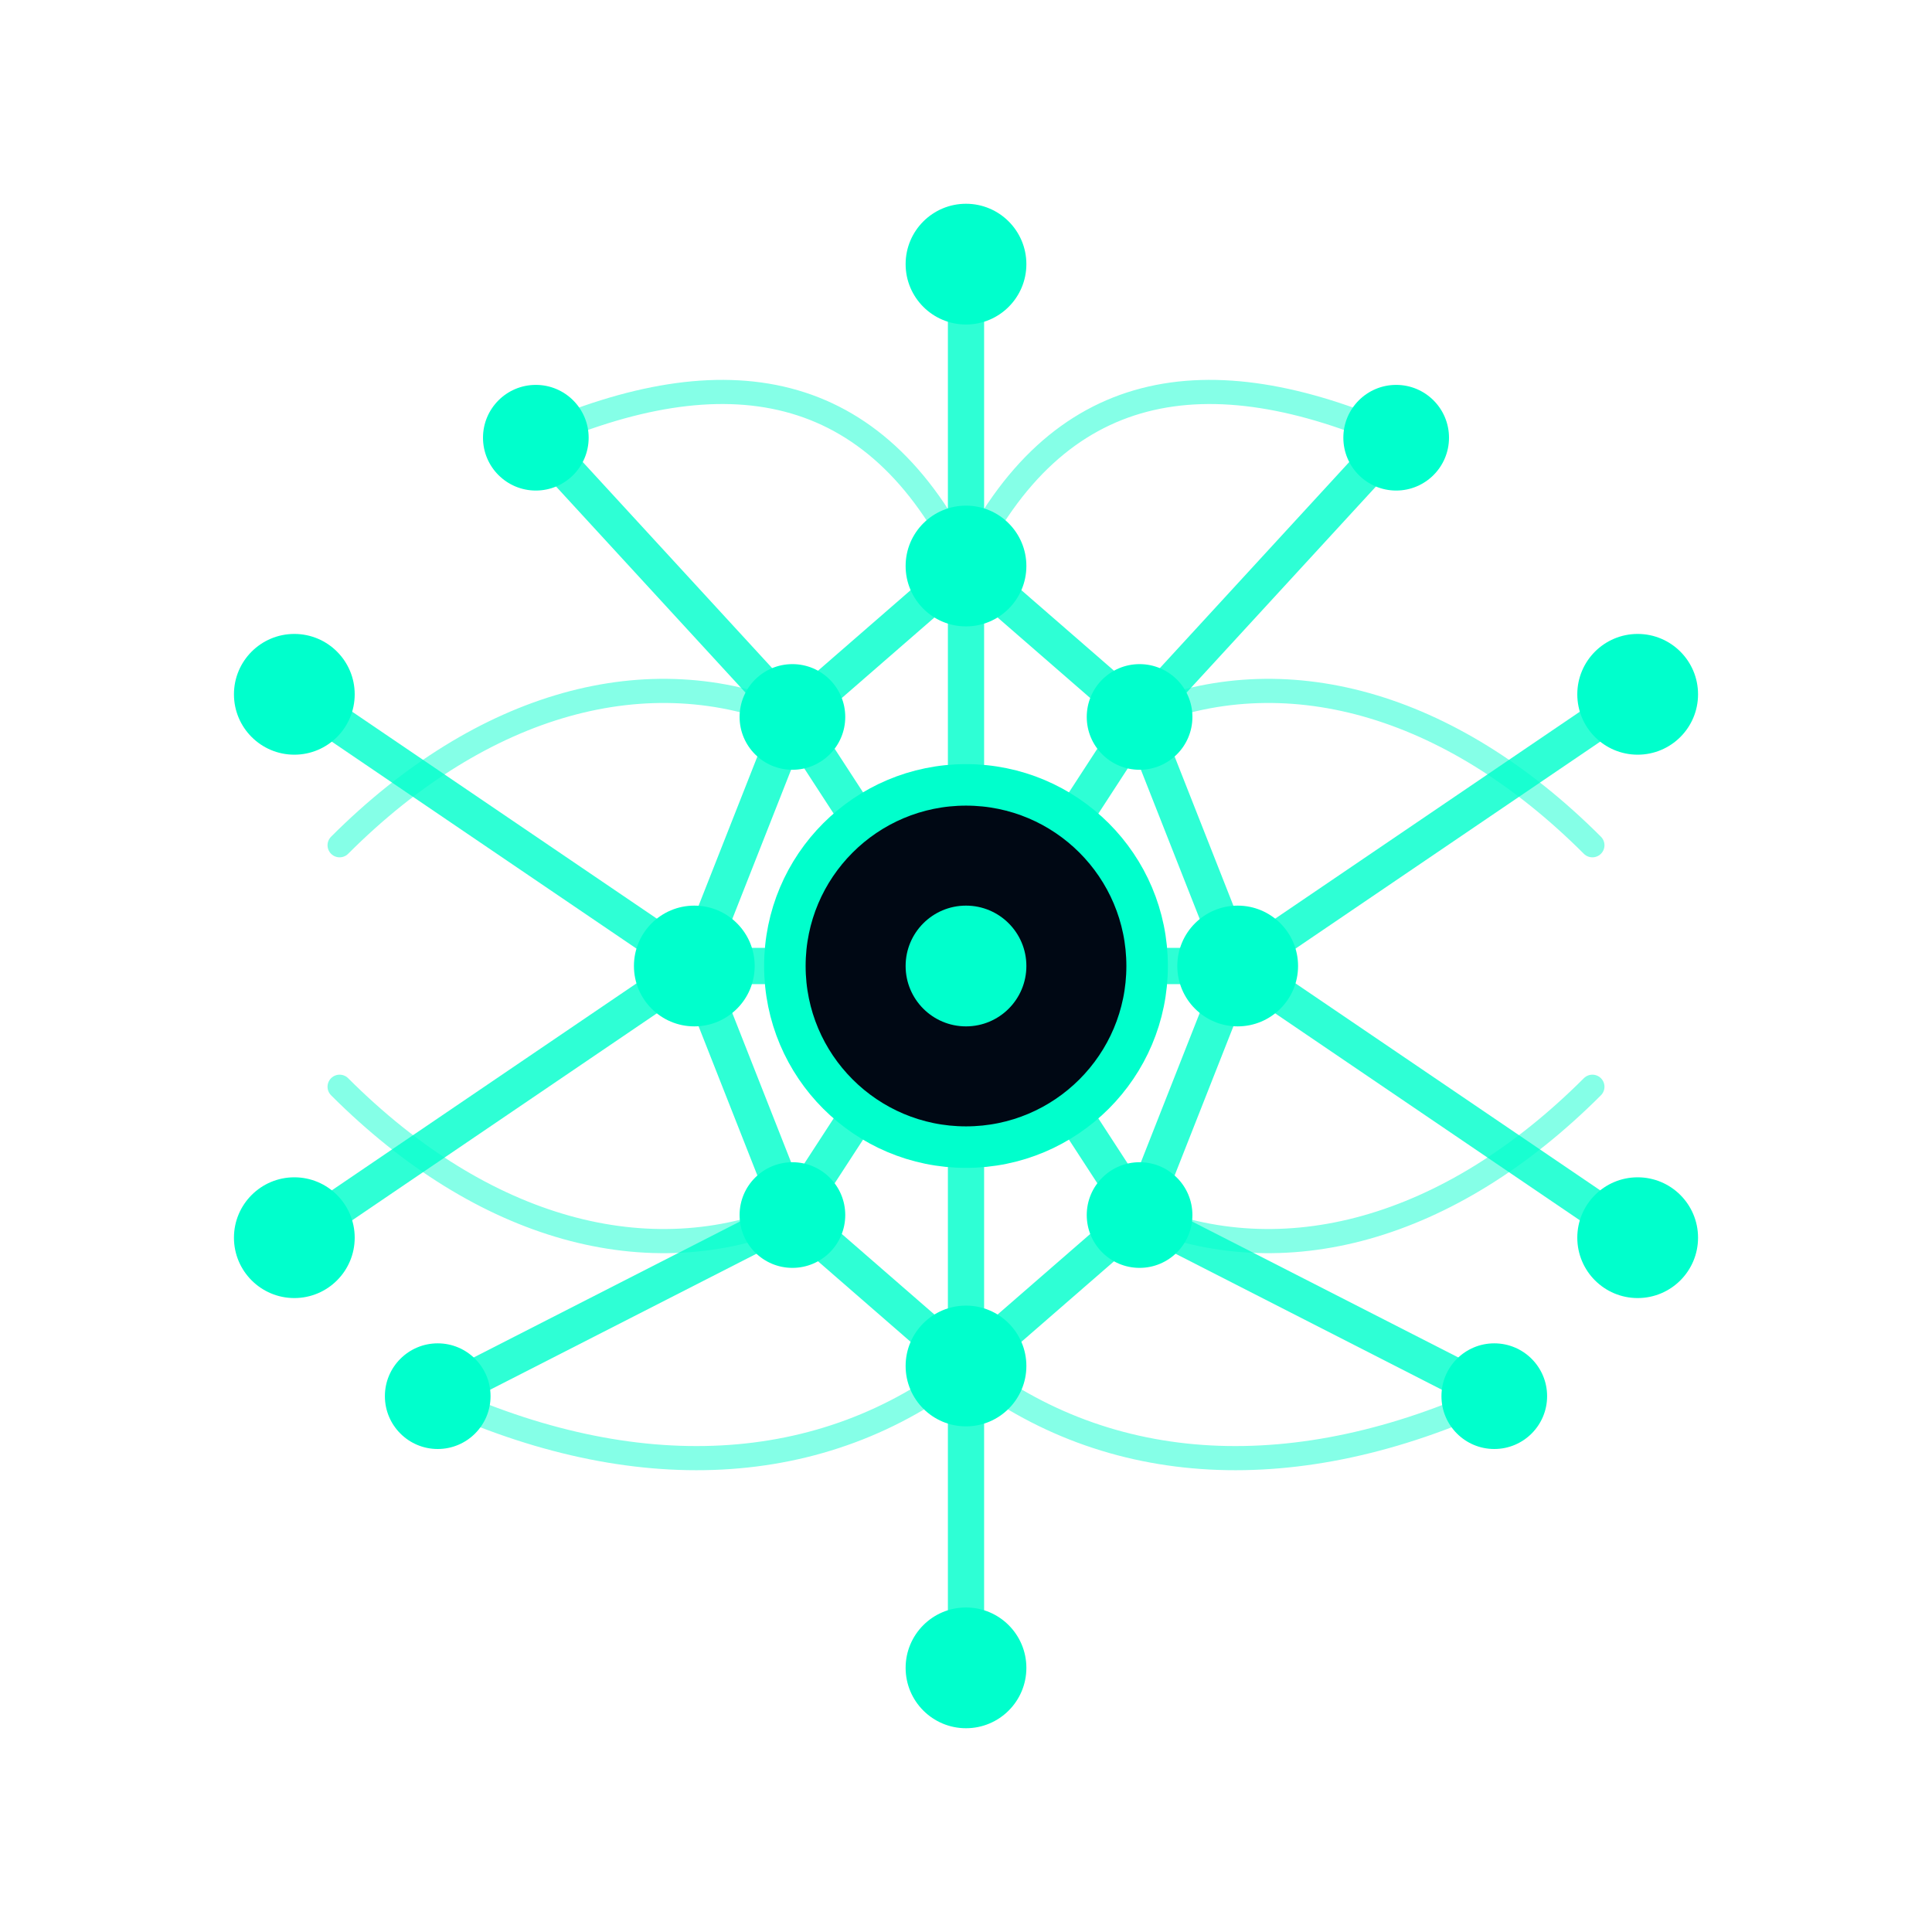
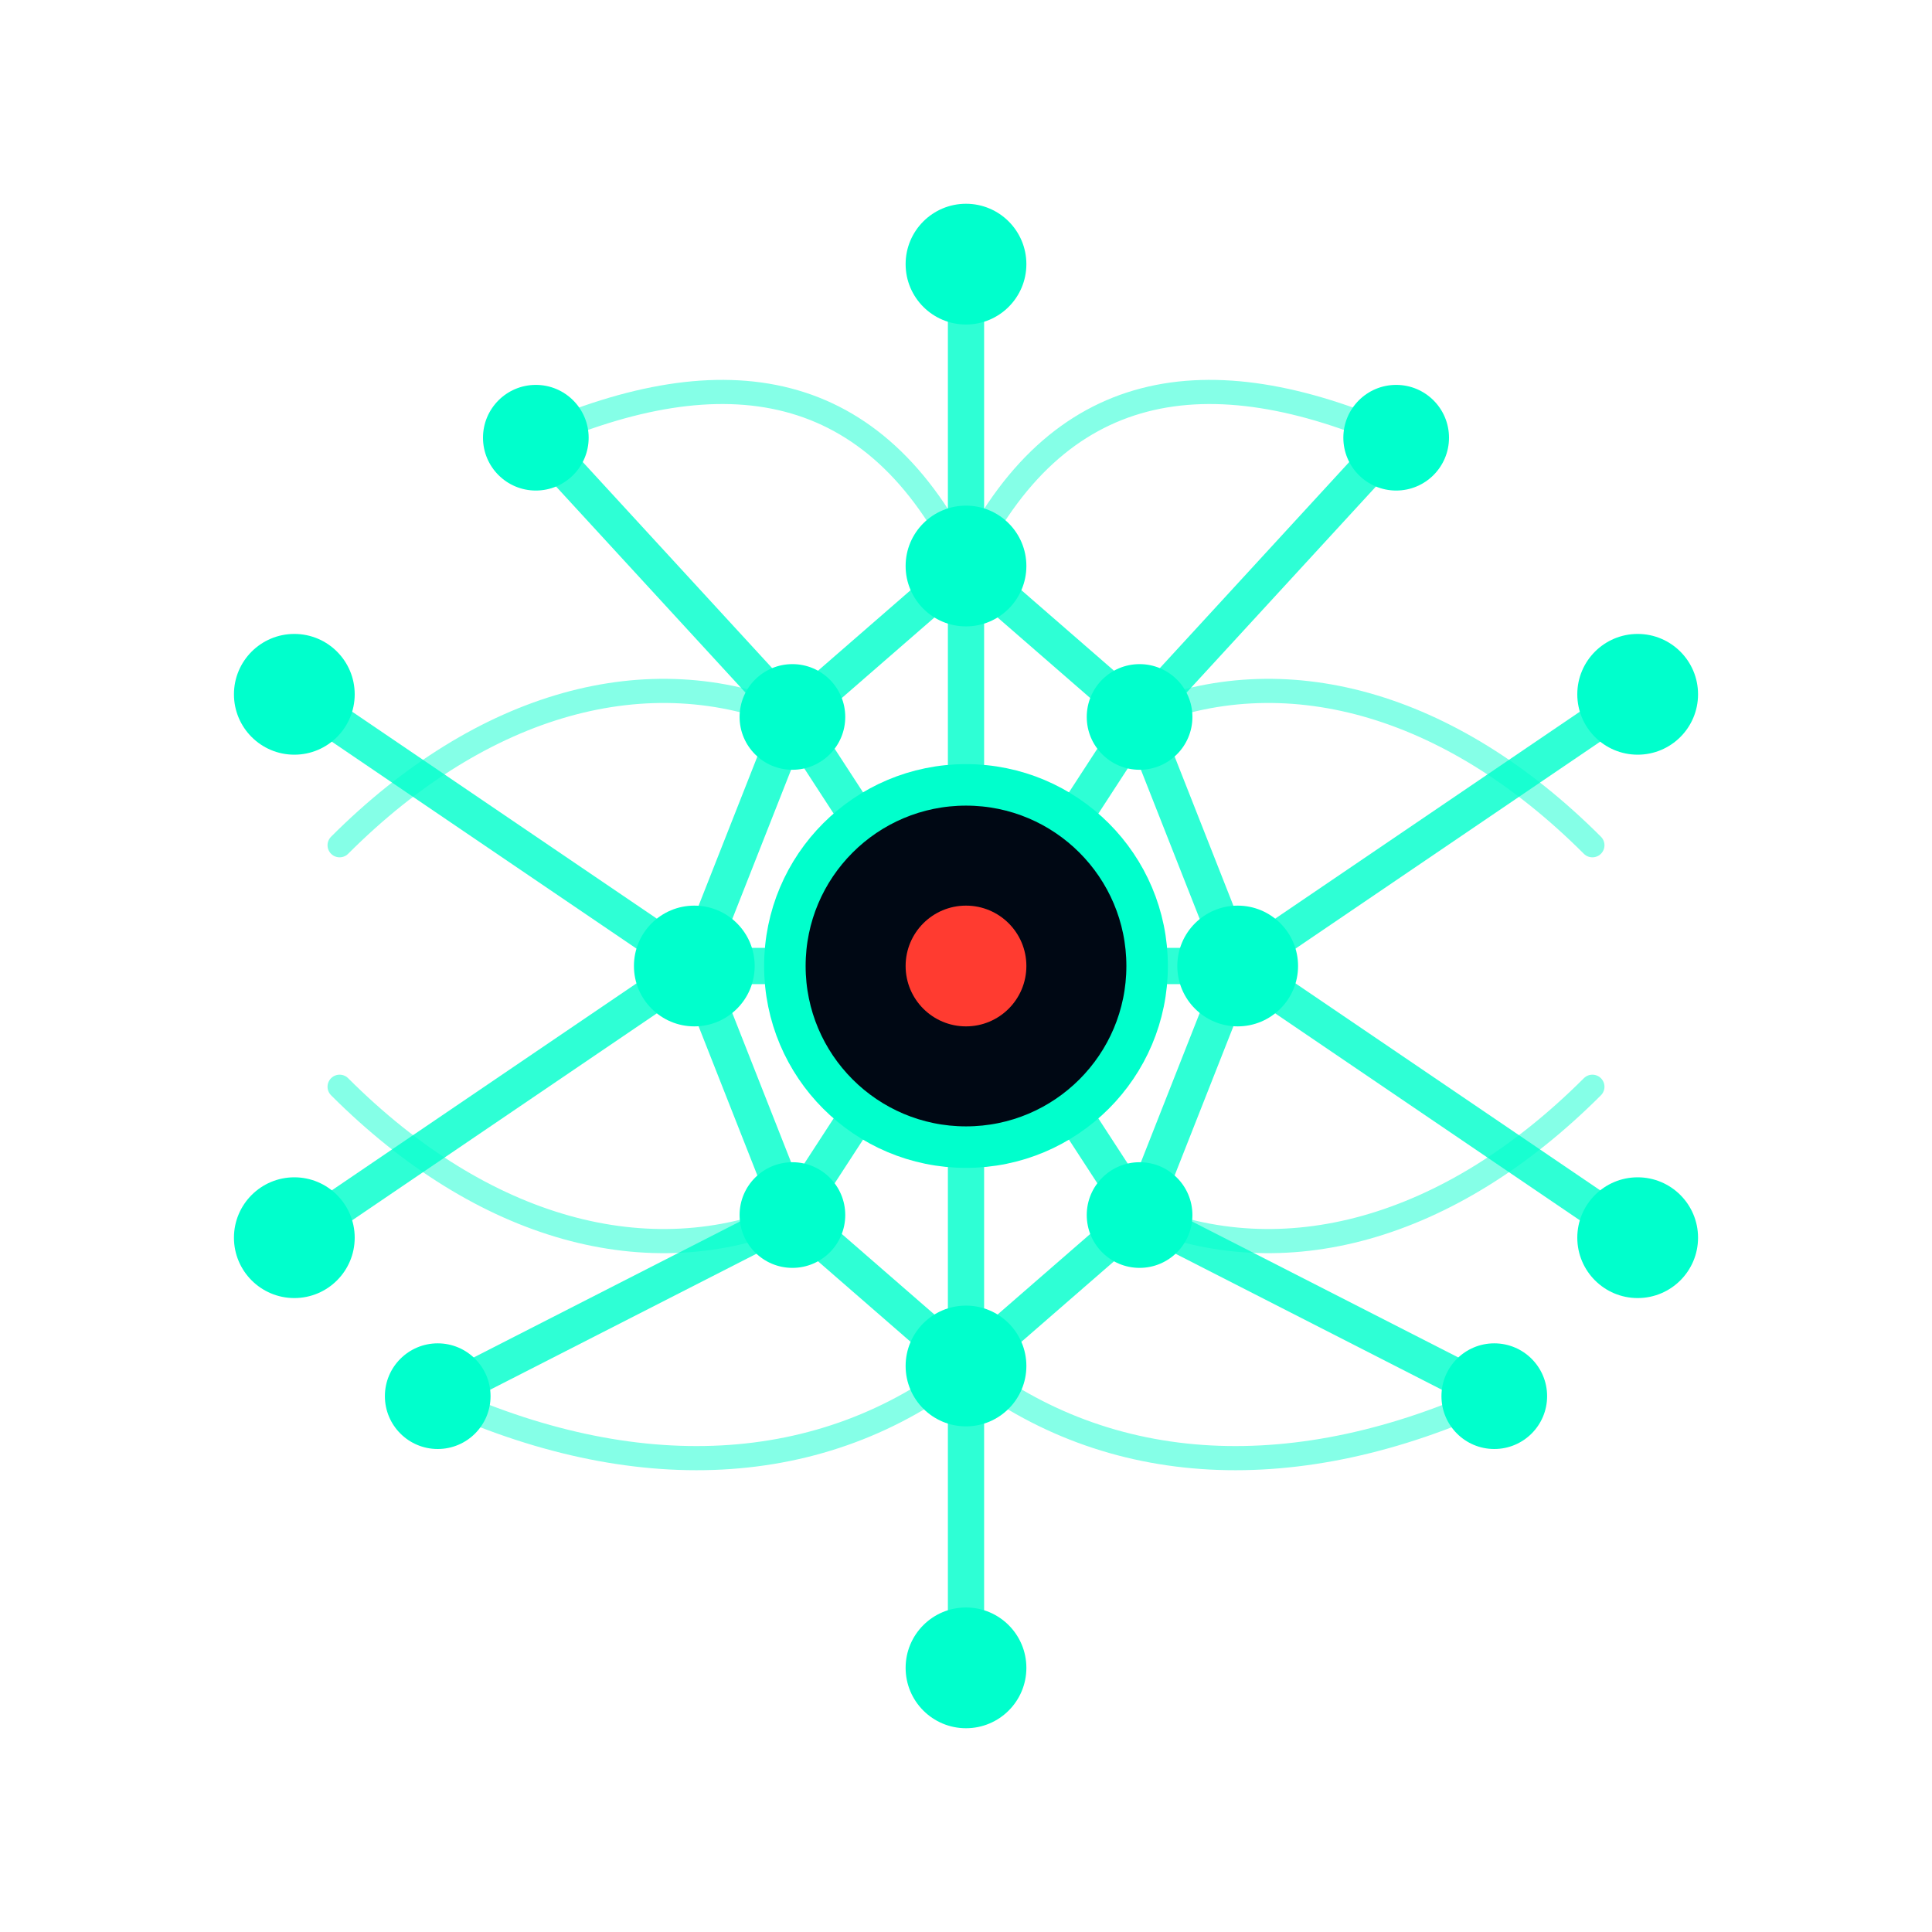
<svg xmlns="http://www.w3.org/2000/svg" viewBox="0 0 256 256" role="img" aria-labelledby="title desc">
  <defs>
    <style>
      .link {
        fill: none;
        stroke: #00FFCC;
        stroke-width: 4.8;
        stroke-linecap: round;
        stroke-linejoin: round;
        opacity: .82;
      }
      .soft-link {
        fill: none;
        stroke: #00FFCC;
        stroke-width: 3.2;
        stroke-linecap: round;
        stroke-linejoin: round;
        opacity: .48;
      }
      .node {
        fill: #00FFCC;
+       }
+       .accent {
+         fill: #FF3B30;
      }
      .core-ring {
        fill: #000814;
        stroke: #00FFCC;
        stroke-width: 5.5;
      }
      .core-link {
        fill: none;
        stroke: #00FFCC;
        stroke-width: 4.2;
        stroke-linecap: round;
        opacity: .72;
      }
    </style>
  </defs>
  <g class="soft-link">
    <path d="M71 58C96 47 116 50 128 75C140 50 160 47 185 58" />
    <path d="M58 185C84 197 109 196 128 181C147 196 172 197 198 185" />
    <path d="M45 112C64 93 86 87 105 95" />
    <path d="M211 112C192 93 170 87 151 95" />
    <path d="M45 144C64 163 86 169 105 161" />
    <path d="M211 144C192 163 170 169 151 161" />
  </g>
  <g class="link">
    <path d="M128 75L105 95L92 128L105 161L128 181L151 161L164 128L151 95Z" />
    <path d="M128 75L128 105M105 95L118 115M151 95L138 115" />
    <path d="M92 128L112 128M164 128L144 128" />
    <path d="M105 161L118 141M151 161L138 141M128 181L128 151" />
    <path d="M71 58L105 95M185 58L151 95" />
    <path d="M39 92L92 128M217 92L164 128" />
    <path d="M39 164L92 128M217 164L164 128" />
    <path d="M58 185L105 161M198 185L151 161" />
    <path d="M128 35L128 75M128 221L128 181" />
  </g>
  <g class="core-link">
    <path d="M128 105L112 128L128 151L144 128Z" />
    <path d="M118 115L138 141M138 115L118 141" />
  </g>
  <circle class="node" cx="128" cy="35" r="8" />
  <circle class="node" cx="128" cy="221" r="8" />
  <circle class="node" cx="39" cy="92" r="8" />
  <circle class="node" cx="217" cy="92" r="8" />
  <circle class="node" cx="39" cy="164" r="8" />
  <circle class="node" cx="217" cy="164" r="8" />
  <circle class="node" cx="71" cy="58" r="7" />
  <circle class="node" cx="185" cy="58" r="7" />
  <circle class="node" cx="58" cy="185" r="7" />
  <circle class="node" cx="198" cy="185" r="7" />
  <circle class="node" cx="128" cy="75" r="8" />
  <circle class="node" cx="105" cy="95" r="7" />
  <circle class="node" cx="151" cy="95" r="7" />
  <circle class="node" cx="92" cy="128" r="8" />
  <circle class="node" cx="164" cy="128" r="8" />
  <circle class="node" cx="105" cy="161" r="7" />
  <circle class="node" cx="151" cy="161" r="7" />
  <circle class="node" cx="128" cy="181" r="8" />
  <circle class="core-ring" cx="128" cy="128" r="24" />
-   <circle class="node" cx="128" cy="128" r="8" />
+   <circle class="accent" cx="128" cy="128" r="8" />
</svg>
